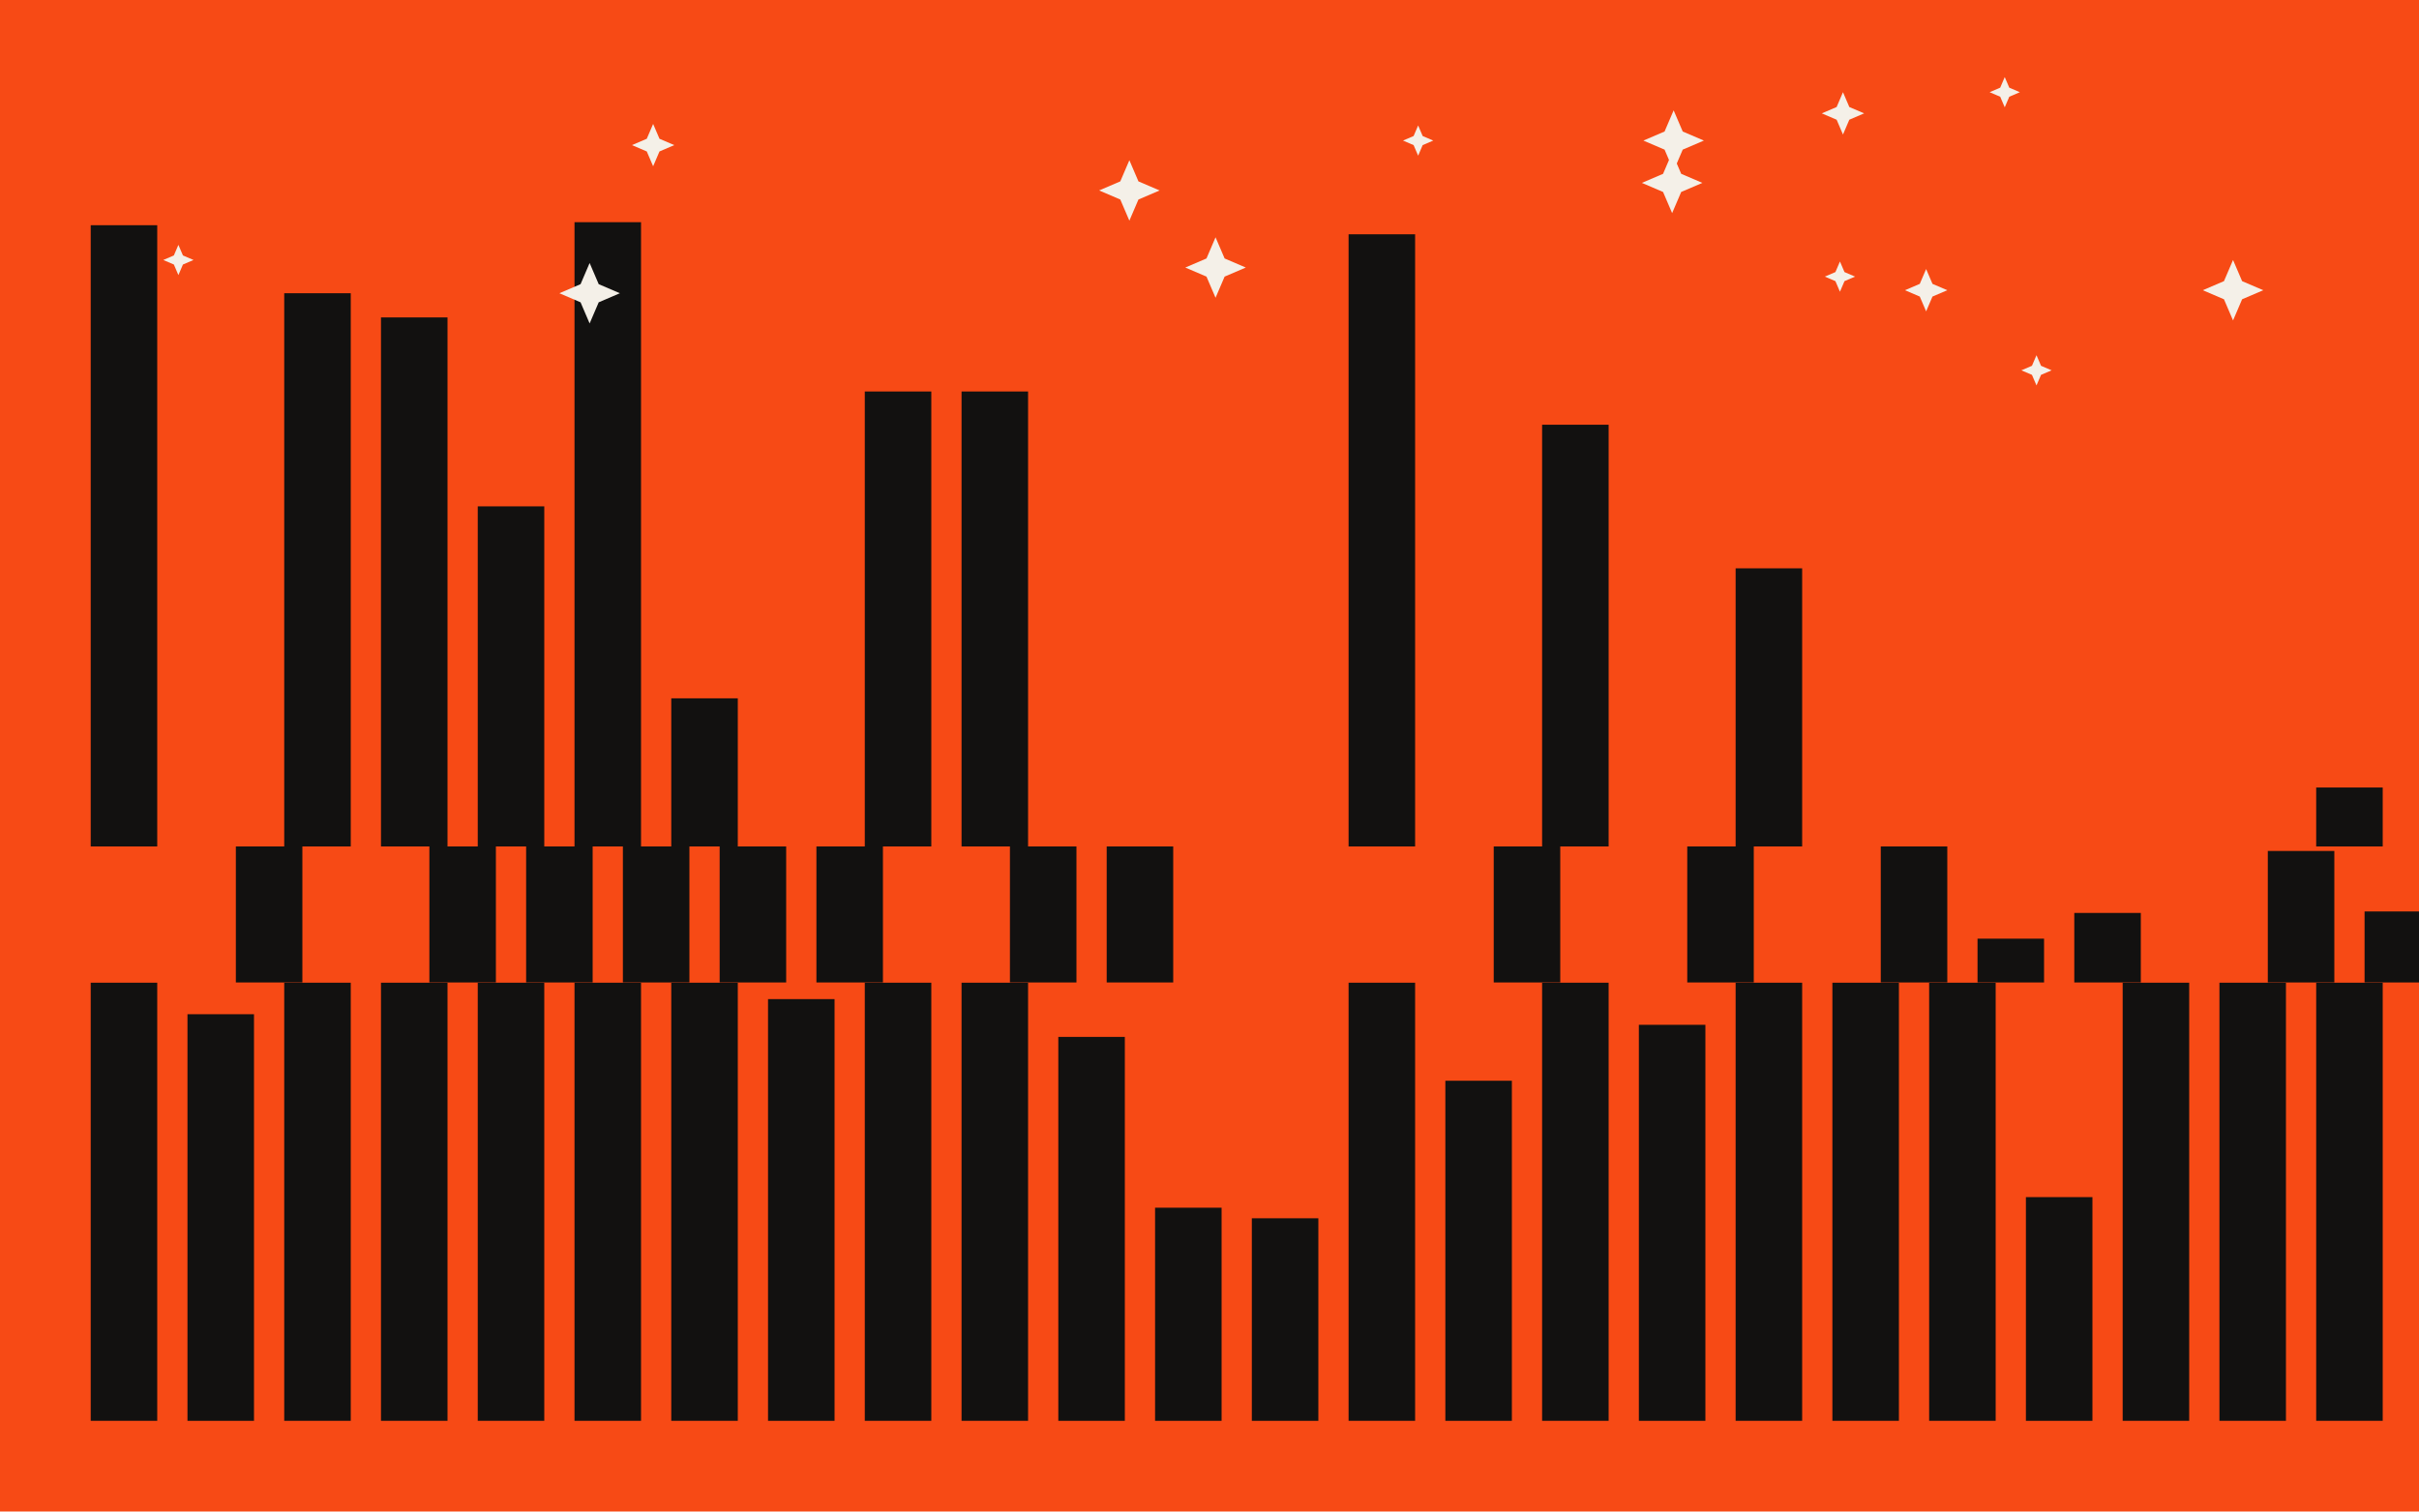
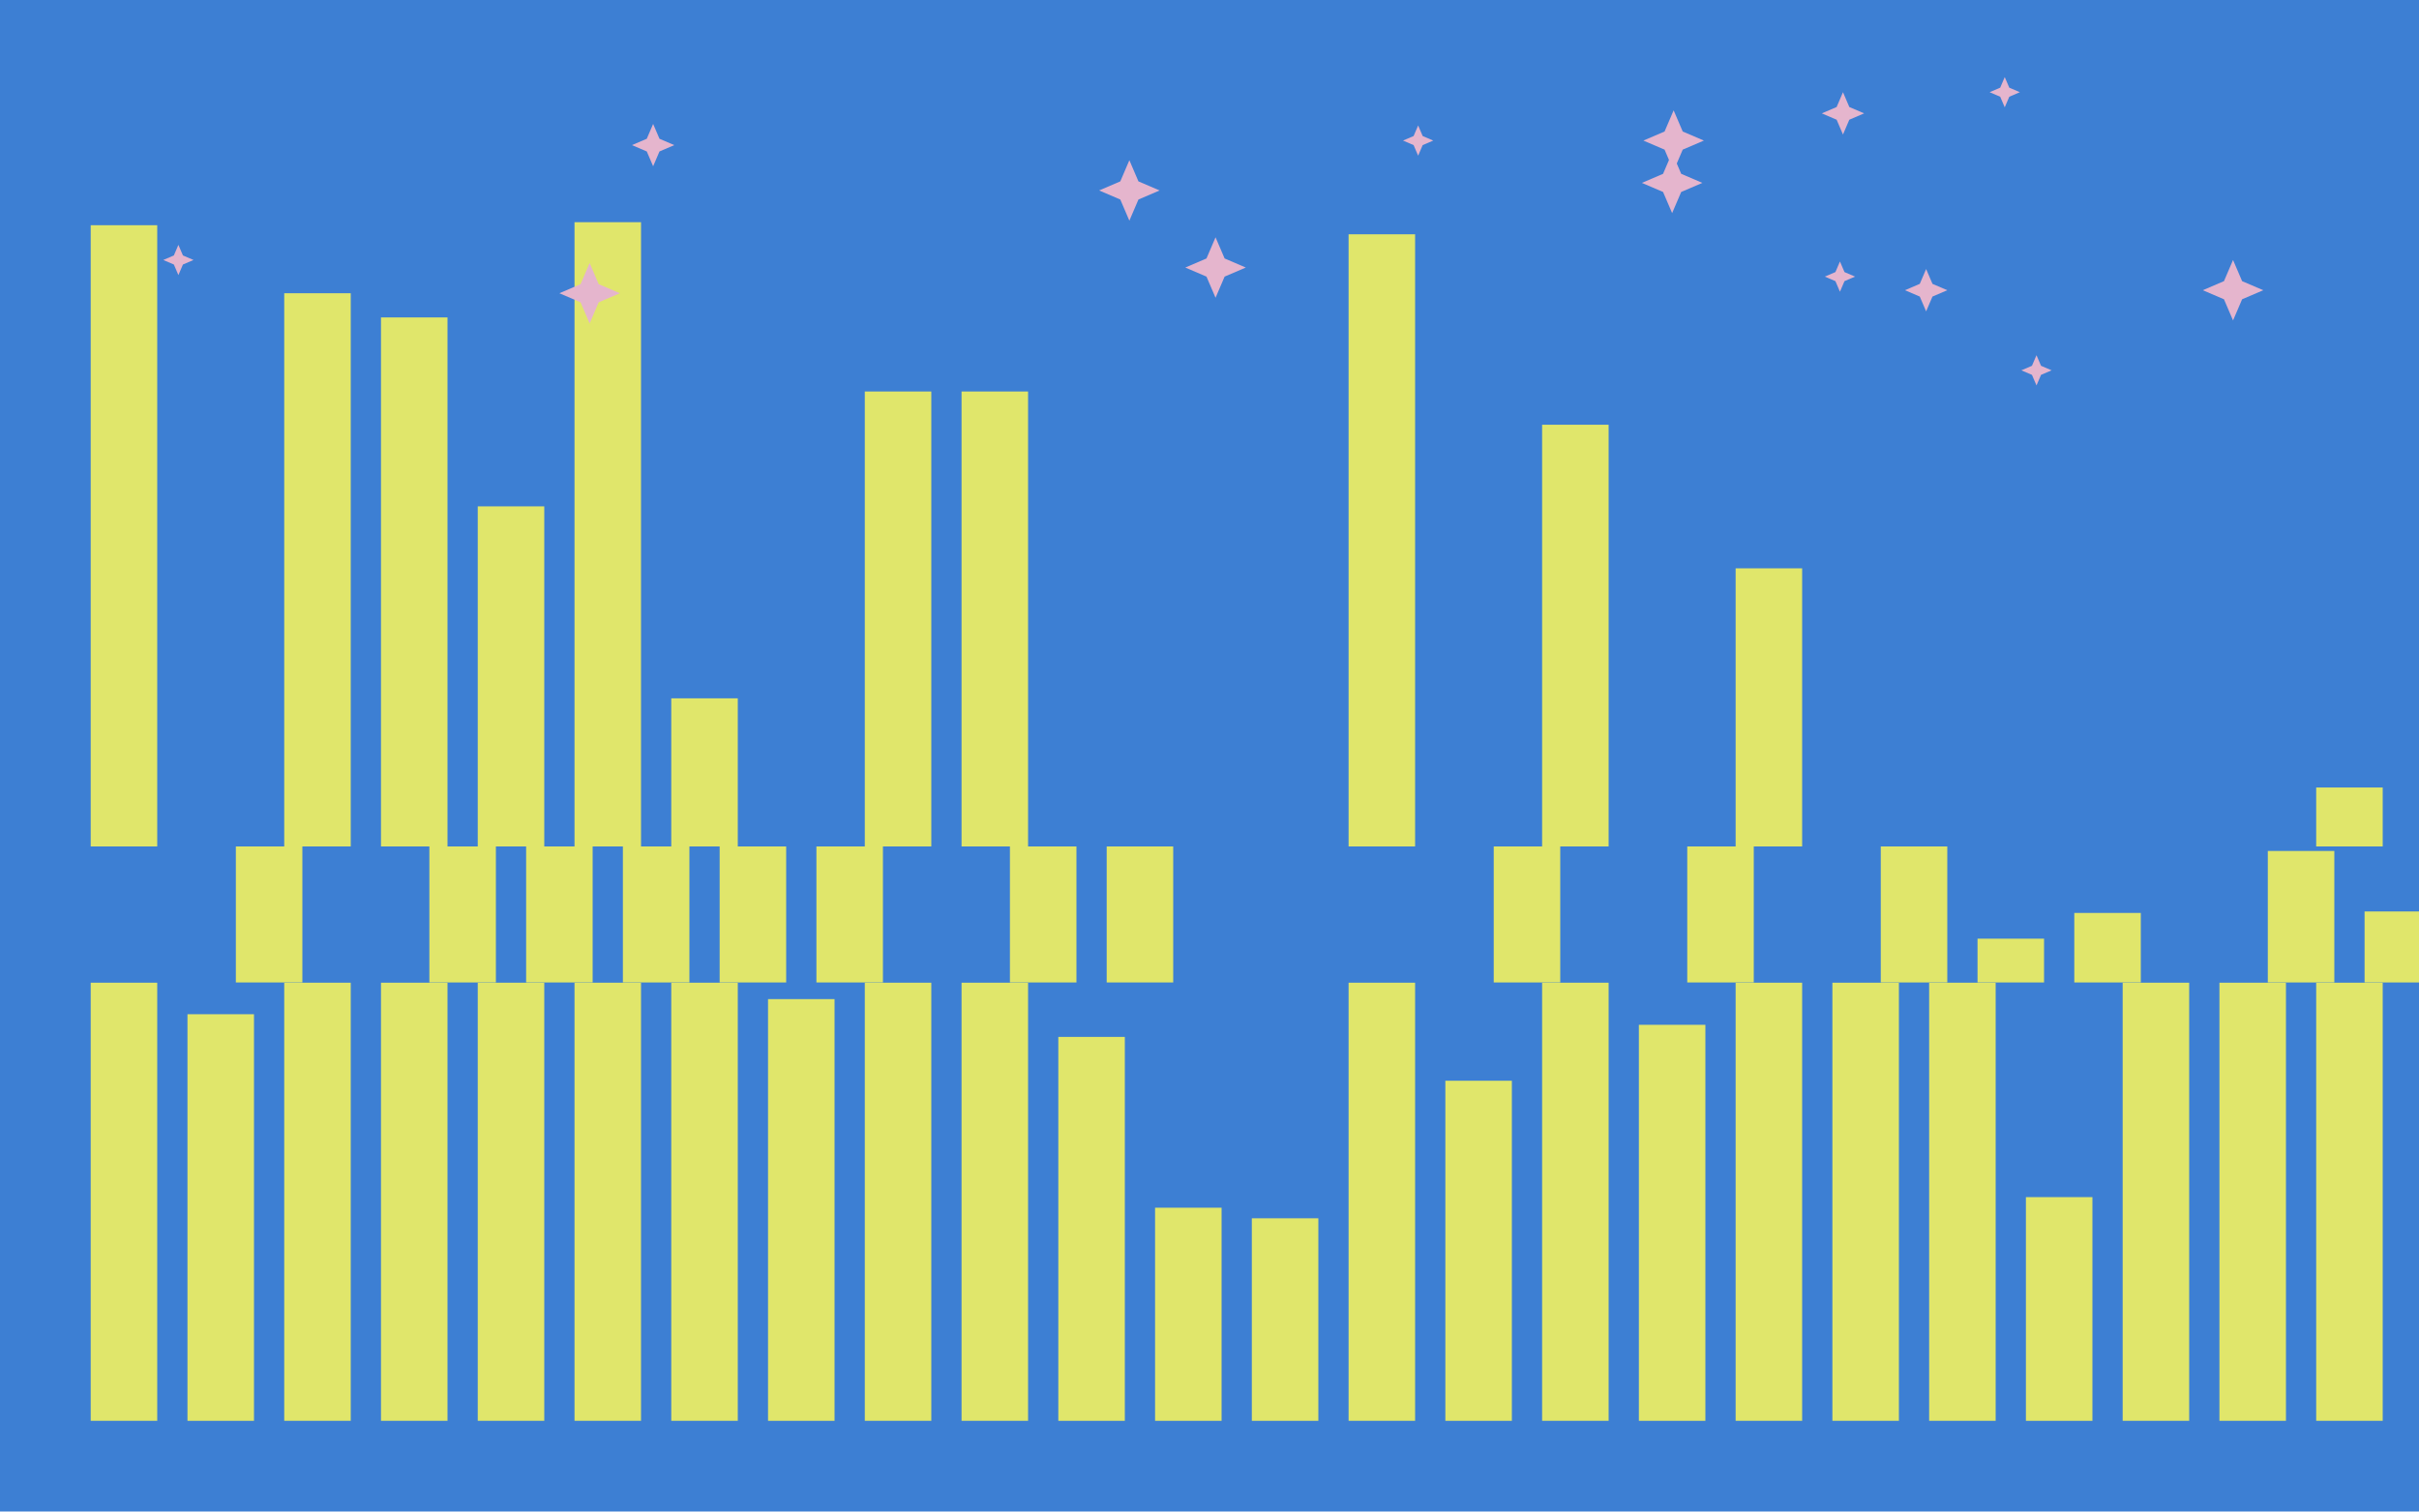
<svg xmlns="http://www.w3.org/2000/svg" viewBox="0 0 1600 1000" width="1600" height="1000">
  <defs>
    <clipPath id="t">
      <rect width="1600" height="560" />
    </clipPath>
    <clipPath id="b">
      <rect y="650" width="1600" height="1000" />
    </clipPath>
    <clipPath id="m">
      <rect y="560" width="1600" height="90" />
    </clipPath>
    <g id="art">
-       <rect x="60" y="149" width="44" height="791" fill="#121110" />
-       <rect x="124" y="671" width="44" height="269" fill="#121110" />
-       <rect x="188" y="194" width="44" height="746" fill="#121110" />
-       <rect x="252" y="210" width="44" height="730" fill="#121110" />
-       <rect x="316" y="335" width="44" height="605" fill="#121110" />
-       <rect x="380" y="147" width="44" height="793" fill="#121110" />
-       <rect x="444" y="462" width="44" height="478" fill="#121110" />
-       <rect x="508" y="661" width="44" height="279" fill="#121110" />
-       <rect x="572" y="259" width="44" height="681" fill="#121110" />
-       <rect x="636" y="259" width="44" height="681" fill="#121110" />
-       <rect x="700" y="686" width="44" height="254" fill="#121110" />
-       <rect x="764" y="799" width="44" height="141" fill="#121110" />
-       <rect x="828" y="806" width="44" height="134" fill="#121110" />
-       <rect x="892" y="155" width="44" height="785" fill="#121110" />
-       <rect x="956" y="715" width="44" height="225" fill="#121110" />
-       <rect x="1020" y="281" width="44" height="659" fill="#121110" />
-       <rect x="1084" y="678" width="44" height="262" fill="#121110" />
-       <rect x="1148" y="376" width="44" height="564" fill="#121110" />
-       <rect x="1212" y="621" width="44" height="319" fill="#121110" />
-       <rect x="1276" y="604" width="44" height="336" fill="#121110" />
-       <rect x="1340" y="792" width="44" height="148" fill="#121110" />
-       <rect x="1404" y="563" width="44" height="377" fill="#121110" />
-       <rect x="1468" y="603" width="44" height="337" fill="#121110" />
-       <rect x="1532" y="521" width="44" height="419" fill="#121110" />
-       <path d="M1106 101 L1112.0 115.0 L1126 121 L1112.0 127.0 L1106 141 L1100.0 127.0 L1086 121 L1100.0 115.0Z" fill="#f4f0e8" />
-       <path d="M747 106 L753.0 120.0 L767 126 L753.0 132.0 L747 146 L741.0 132.0 L727 126 L741.0 120.0Z" fill="#f4f0e8" />
-       <path d="M938 83 L941.0 90.0 L948 93 L941.0 96.0 L938 103 L935.0 96.0 L928 93 L935.0 90.0Z" fill="#f4f0e8" />
-       <path d="M804 157 L810.0 171.0 L824 177 L810.0 183.0 L804 197 L798.0 183.0 L784 177 L798.0 171.0Z" fill="#f4f0e8" />
-       <path d="M1274 178 L1278.2 187.8 L1288 192 L1278.2 196.2 L1274 206 L1269.8 196.2 L1260 192 L1269.8 187.8Z" fill="#f4f0e8" />
-       <path d="M1107 73 L1113.0 87.0 L1127 93 L1113.0 99.0 L1107 113 L1101.0 99.0 L1087 93 L1101.0 87.0Z" fill="#f4f0e8" />
-       <path d="M390 174 L396.0 188.0 L410 194 L396.0 200.0 L390 214 L384.0 200.0 L370 194 L384.0 188.0Z" fill="#f4f0e8" />
-       <path d="M118 162 L121.0 169.0 L128 172 L121.0 175.0 L118 182 L115.0 175.0 L108 172 L115.0 169.0Z" fill="#f4f0e8" />
-       <path d="M1326 51 L1329.0 58.0 L1336 61 L1329.0 64.0 L1326 71 L1323.0 64.0 L1316 61 L1323.0 58.0Z" fill="#f4f0e8" />
-       <path d="M432 82 L436.2 91.8 L446 96 L436.2 100.2 L432 110 L427.8 100.2 L418 96 L427.8 91.8Z" fill="#f4f0e8" />
-       <path d="M1347 235 L1350.0 242.0 L1357 245 L1350.0 248.0 L1347 255 L1344.0 248.0 L1337 245 L1344.0 242.0Z" fill="#f4f0e8" />
-       <path d="M1219 61 L1223.2 70.8 L1233 75 L1223.2 79.2 L1219 89 L1214.8 79.2 L1205 75 L1214.8 70.8Z" fill="#f4f0e8" />
-       <path d="M1477 172 L1483.0 186.0 L1497 192 L1483.0 198.0 L1477 212 L1471.0 198.0 L1457 192 L1471.0 186.0Z" fill="#f4f0e8" />
-       <path d="M1217 173 L1220.0 180.0 L1227 183 L1220.0 186.0 L1217 193 L1214.0 186.0 L1207 183 L1214.0 180.0Z" fill="#f4f0e8" />
+       <rect x="60" y="149" width="44" height="791" fill="#e0e66b" />
+       <rect x="124" y="671" width="44" height="269" fill="#e0e66b" />
+       <rect x="188" y="194" width="44" height="746" fill="#e0e66b" />
+       <rect x="252" y="210" width="44" height="730" fill="#e0e66b" />
+       <rect x="316" y="335" width="44" height="605" fill="#e0e66b" />
+       <rect x="380" y="147" width="44" height="793" fill="#e0e66b" />
+       <rect x="444" y="462" width="44" height="478" fill="#e0e66b" />
+       <rect x="508" y="661" width="44" height="279" fill="#e0e66b" />
+       <rect x="572" y="259" width="44" height="681" fill="#e0e66b" />
+       <rect x="636" y="259" width="44" height="681" fill="#e0e66b" />
+       <rect x="700" y="686" width="44" height="254" fill="#e0e66b" />
+       <rect x="764" y="799" width="44" height="141" fill="#e0e66b" />
+       <rect x="828" y="806" width="44" height="134" fill="#e0e66b" />
+       <rect x="892" y="155" width="44" height="785" fill="#e0e66b" />
+       <rect x="956" y="715" width="44" height="225" fill="#e0e66b" />
+       <rect x="1020" y="281" width="44" height="659" fill="#e0e66b" />
+       <rect x="1084" y="678" width="44" height="262" fill="#e0e66b" />
+       <rect x="1148" y="376" width="44" height="564" fill="#e0e66b" />
+       <rect x="1212" y="621" width="44" height="319" fill="#e0e66b" />
+       <rect x="1276" y="604" width="44" height="336" fill="#e0e66b" />
+       <rect x="1340" y="792" width="44" height="148" fill="#e0e66b" />
+       <rect x="1404" y="563" width="44" height="377" fill="#e0e66b" />
+       <rect x="1468" y="603" width="44" height="337" fill="#e0e66b" />
+       <rect x="1532" y="521" width="44" height="419" fill="#e0e66b" />
+       <path d="M1106 101 L1112.0 115.0 L1126 121 L1112.0 127.0 L1106 141 L1100.0 127.0 L1086 121 L1100.0 115.0Z" fill="#e5b5cd" />
+       <path d="M747 106 L753.0 120.0 L767 126 L753.0 132.0 L747 146 L741.0 132.0 L727 126 L741.0 120.0Z" fill="#e5b5cd" />
+       <path d="M938 83 L941.0 90.0 L948 93 L941.0 96.0 L938 103 L935.0 96.0 L928 93 L935.0 90.0Z" fill="#e5b5cd" />
+       <path d="M804 157 L810.0 171.0 L824 177 L810.0 183.0 L804 197 L798.0 183.0 L784 177 L798.0 171.0Z" fill="#e5b5cd" />
+       <path d="M1274 178 L1278.2 187.8 L1288 192 L1278.2 196.2 L1274 206 L1269.8 196.2 L1260 192 L1269.8 187.8Z" fill="#e5b5cd" />
+       <path d="M1107 73 L1113.0 87.0 L1127 93 L1113.0 99.0 L1107 113 L1101.0 99.0 L1087 93 L1101.0 87.0Z" fill="#e5b5cd" />
+       <path d="M390 174 L396.0 188.0 L410 194 L396.0 200.0 L390 214 L384.0 200.0 L370 194 L384.0 188.0Z" fill="#e5b5cd" />
+       <path d="M118 162 L121.0 169.0 L128 172 L121.0 175.0 L118 182 L115.0 175.0 L108 172 L115.0 169.0Z" fill="#e5b5cd" />
+       <path d="M1326 51 L1329.0 58.0 L1336 61 L1329.0 64.0 L1326 71 L1323.0 64.0 L1316 61 L1323.0 58.0Z" fill="#e5b5cd" />
+       <path d="M432 82 L436.2 91.8 L446 96 L436.2 100.2 L432 110 L427.8 100.2 L418 96 L427.8 91.8Z" fill="#e5b5cd" />
+       <path d="M1347 235 L1350.0 242.0 L1357 245 L1350.0 248.0 L1347 255 L1344.0 248.0 L1337 245 L1344.0 242.0Z" fill="#e5b5cd" />
+       <path d="M1219 61 L1223.2 70.8 L1233 75 L1223.2 79.2 L1219 89 L1214.8 79.2 L1205 75 L1214.8 70.8Z" fill="#e5b5cd" />
+       <path d="M1477 172 L1483.0 186.0 L1497 192 L1483.0 198.0 L1477 212 L1471.0 198.0 L1457 192 L1471.0 186.0Z" fill="#e5b5cd" />
+       <path d="M1217 173 L1220.0 180.0 L1227 183 L1220.0 186.0 L1217 193 L1214.0 186.0 L1207 183 L1214.0 180.0Z" fill="#e5b5cd" />
    </g>
  </defs>
-   <rect width="1600" height="1000" fill="#f74a15" />
+   <rect width="1600" height="1000" fill="#3d7fd3" />
  <use href="#art" clip-path="url(#t)" />
  <use href="#art" clip-path="url(#b)" />
-   <rect y="560" width="1600" height="90" fill="#f74a15" />
+   <rect y="560" width="1600" height="90" fill="#3d7fd3" />
  <g transform="translate(96 0)">
    <use href="#art" clip-path="url(#m)" />
  </g>
</svg>
